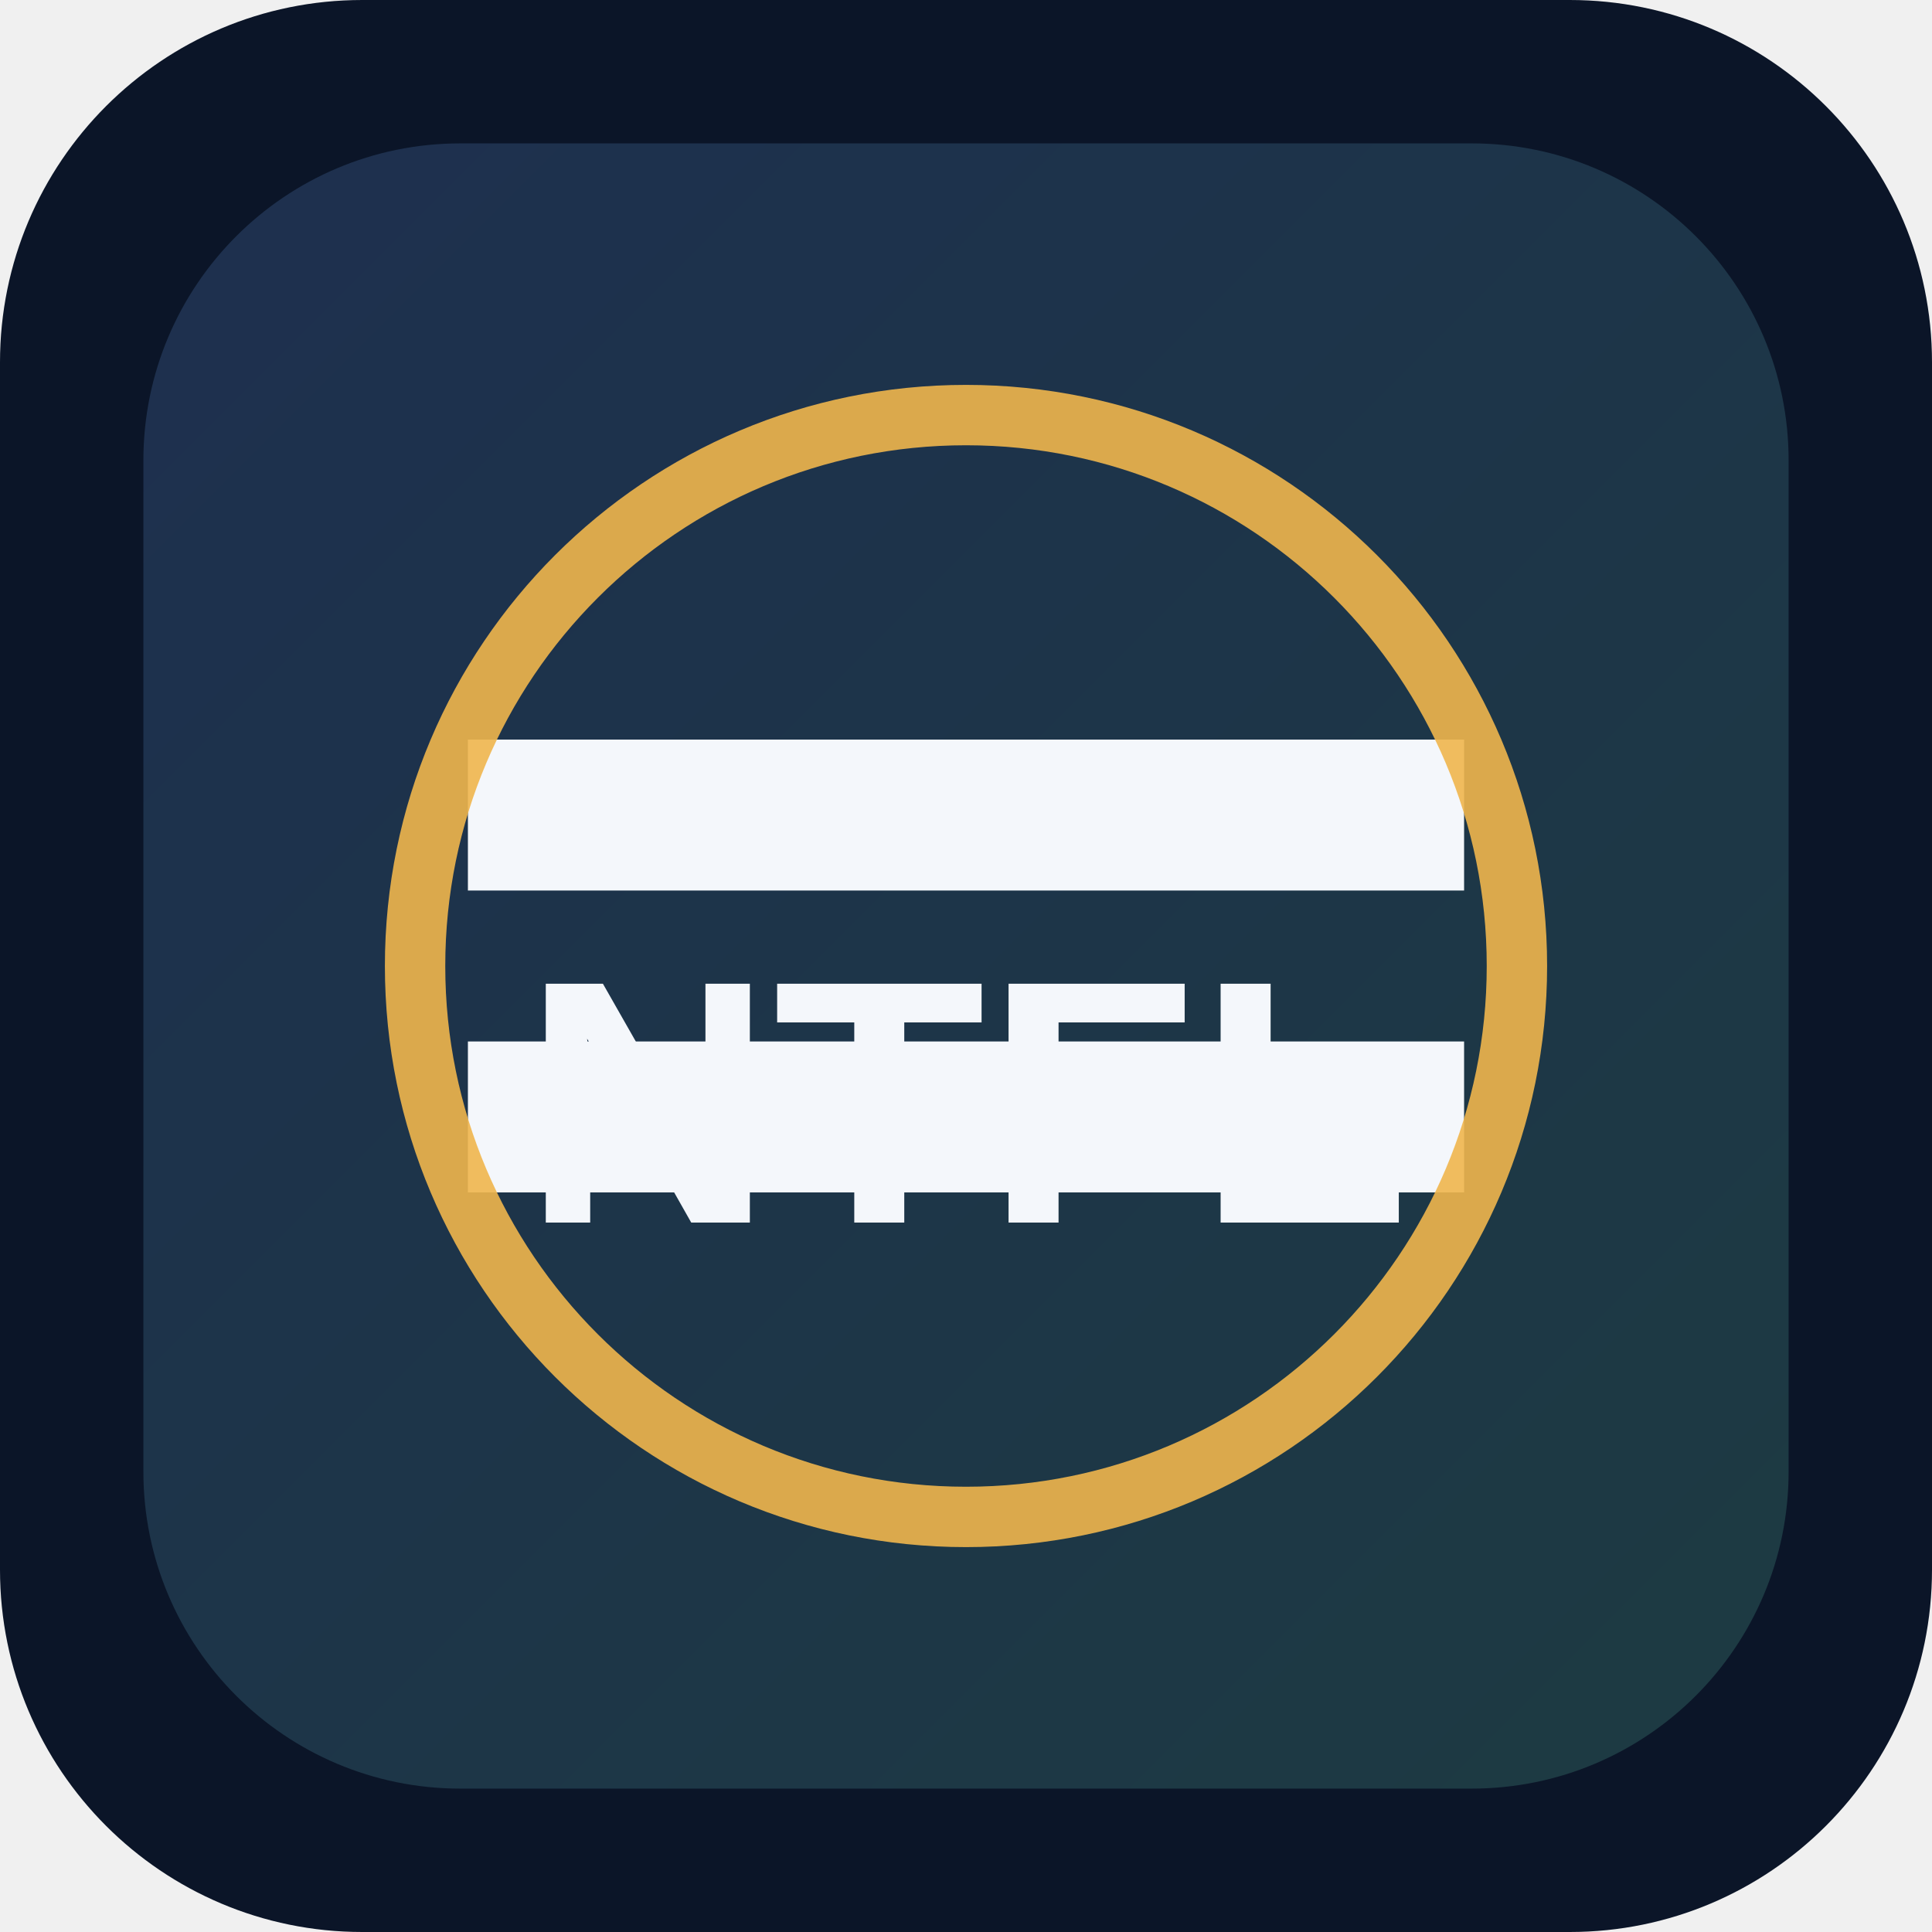
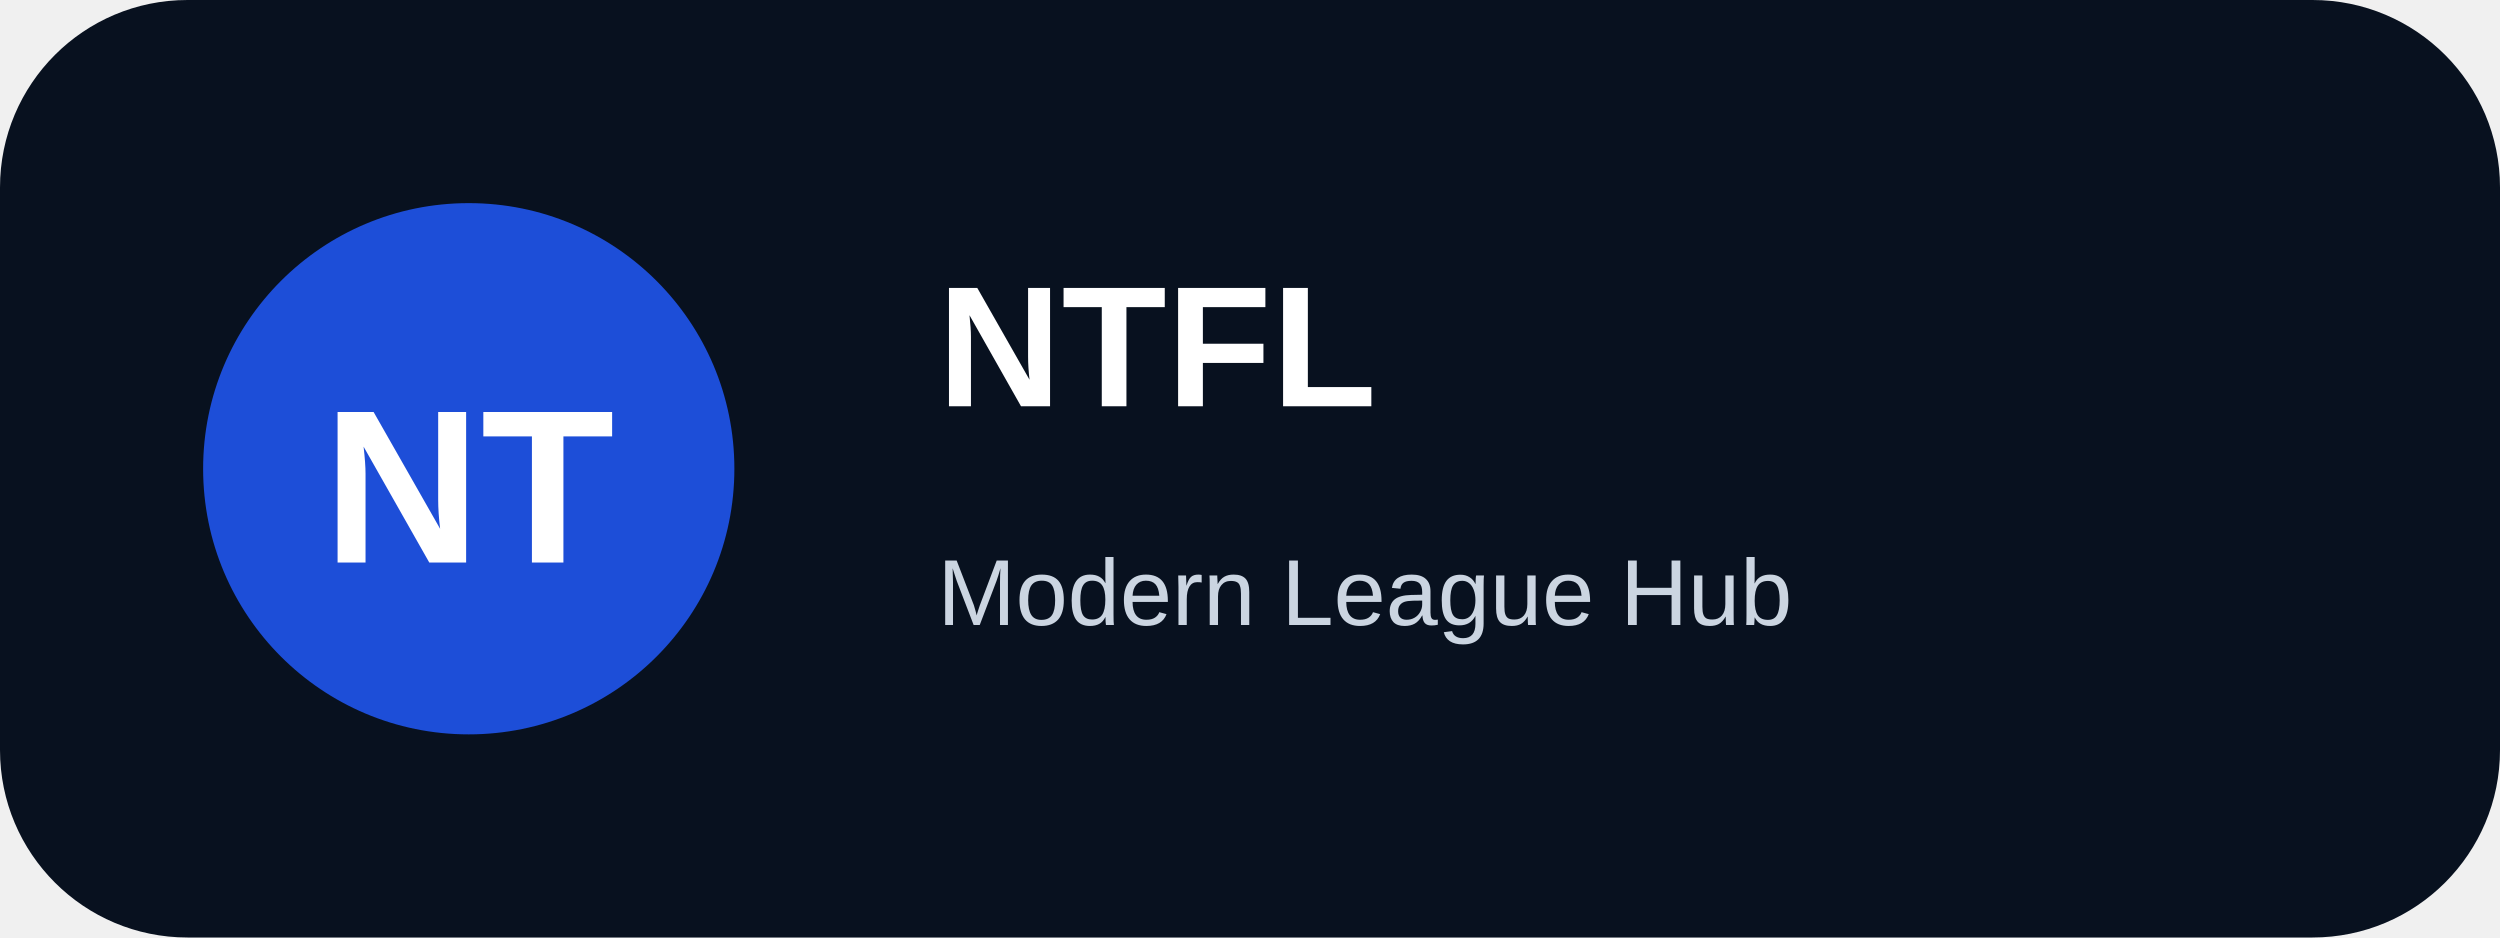
- <svg xmlns="http://www.w3.org/2000/svg" viewBox="0 0 512 512">
-   <defs>
-     <linearGradient id="g" x1="0" x2="1" y1="0" y2="1">
-       <stop offset="0%" stop-color="#72a8ff" />
-       <stop offset="100%" stop-color="#6ee7b7" />
-     </linearGradient>
-   </defs>
-   <rect width="512" height="512" rx="96" fill="#0b1528" />
-   <rect x="38" y="38" width="436" height="436" rx="84" fill="url(#g)" opacity=".18" />
-   <path d="M124 196h264v40H124zM124 276h264v40H124z" fill="#f4f7fb" />
-   <circle cx="256" cy="256" r="146" fill="none" stroke="#f0b64d" stroke-width="16" opacity=".9" />
-   <text x="256" y="324" font-family="Arial, Helvetica, sans-serif" font-size="92" font-weight="800" text-anchor="middle" fill="#f4f7fb">NTFL</text>
+ <svg xmlns="http://www.w3.org/2000/svg" viewBox="0 0 320 120">
+   <rect width="320" height="120" rx="24" fill="#08111f" />
+   <circle cx="60" cy="60" r="34" fill="#1d4ed8" />
+   <text x="60" y="72" text-anchor="middle" font-family="Arial, sans-serif" font-size="28" font-weight="700" fill="#ffffff">NT</text>
+   <text x="120" y="52" font-family="Arial, sans-serif" font-size="22" font-weight="700" fill="#ffffff">NTFL</text>
+   <text x="120" y="80" font-family="Arial, sans-serif" font-size="12" fill="#cbd5e1">Modern League Hub</text>
</svg>
